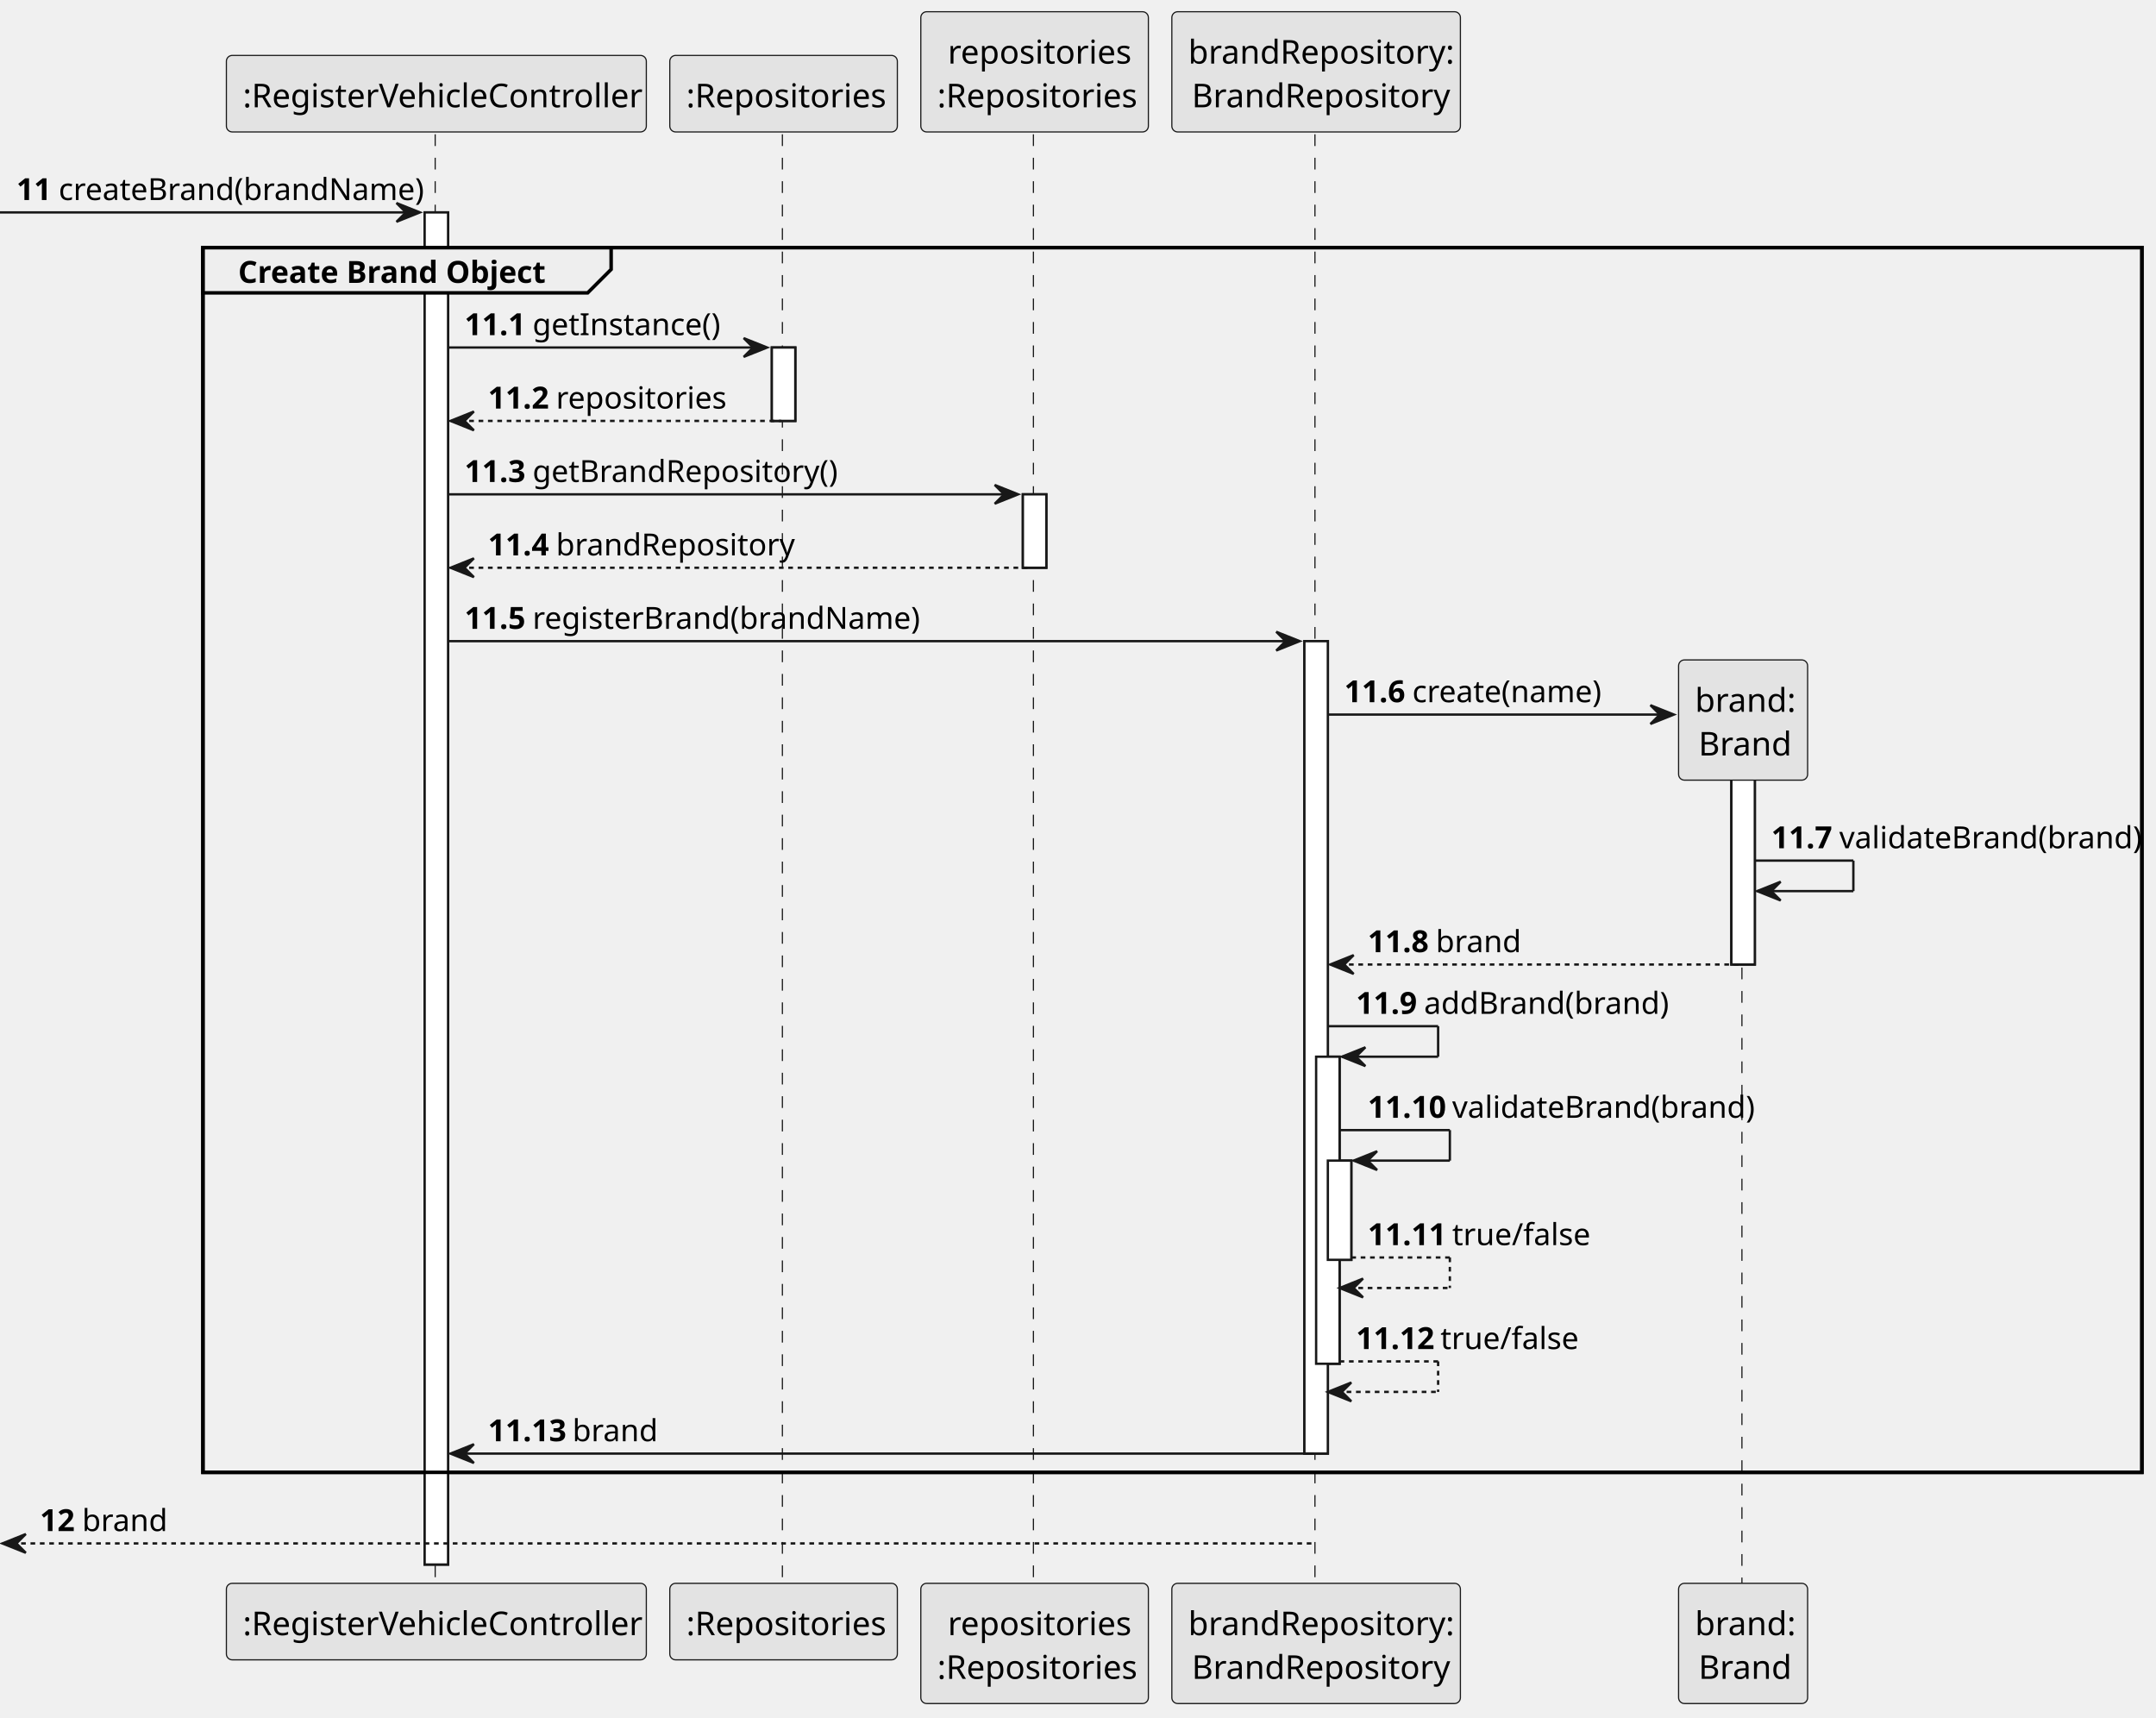
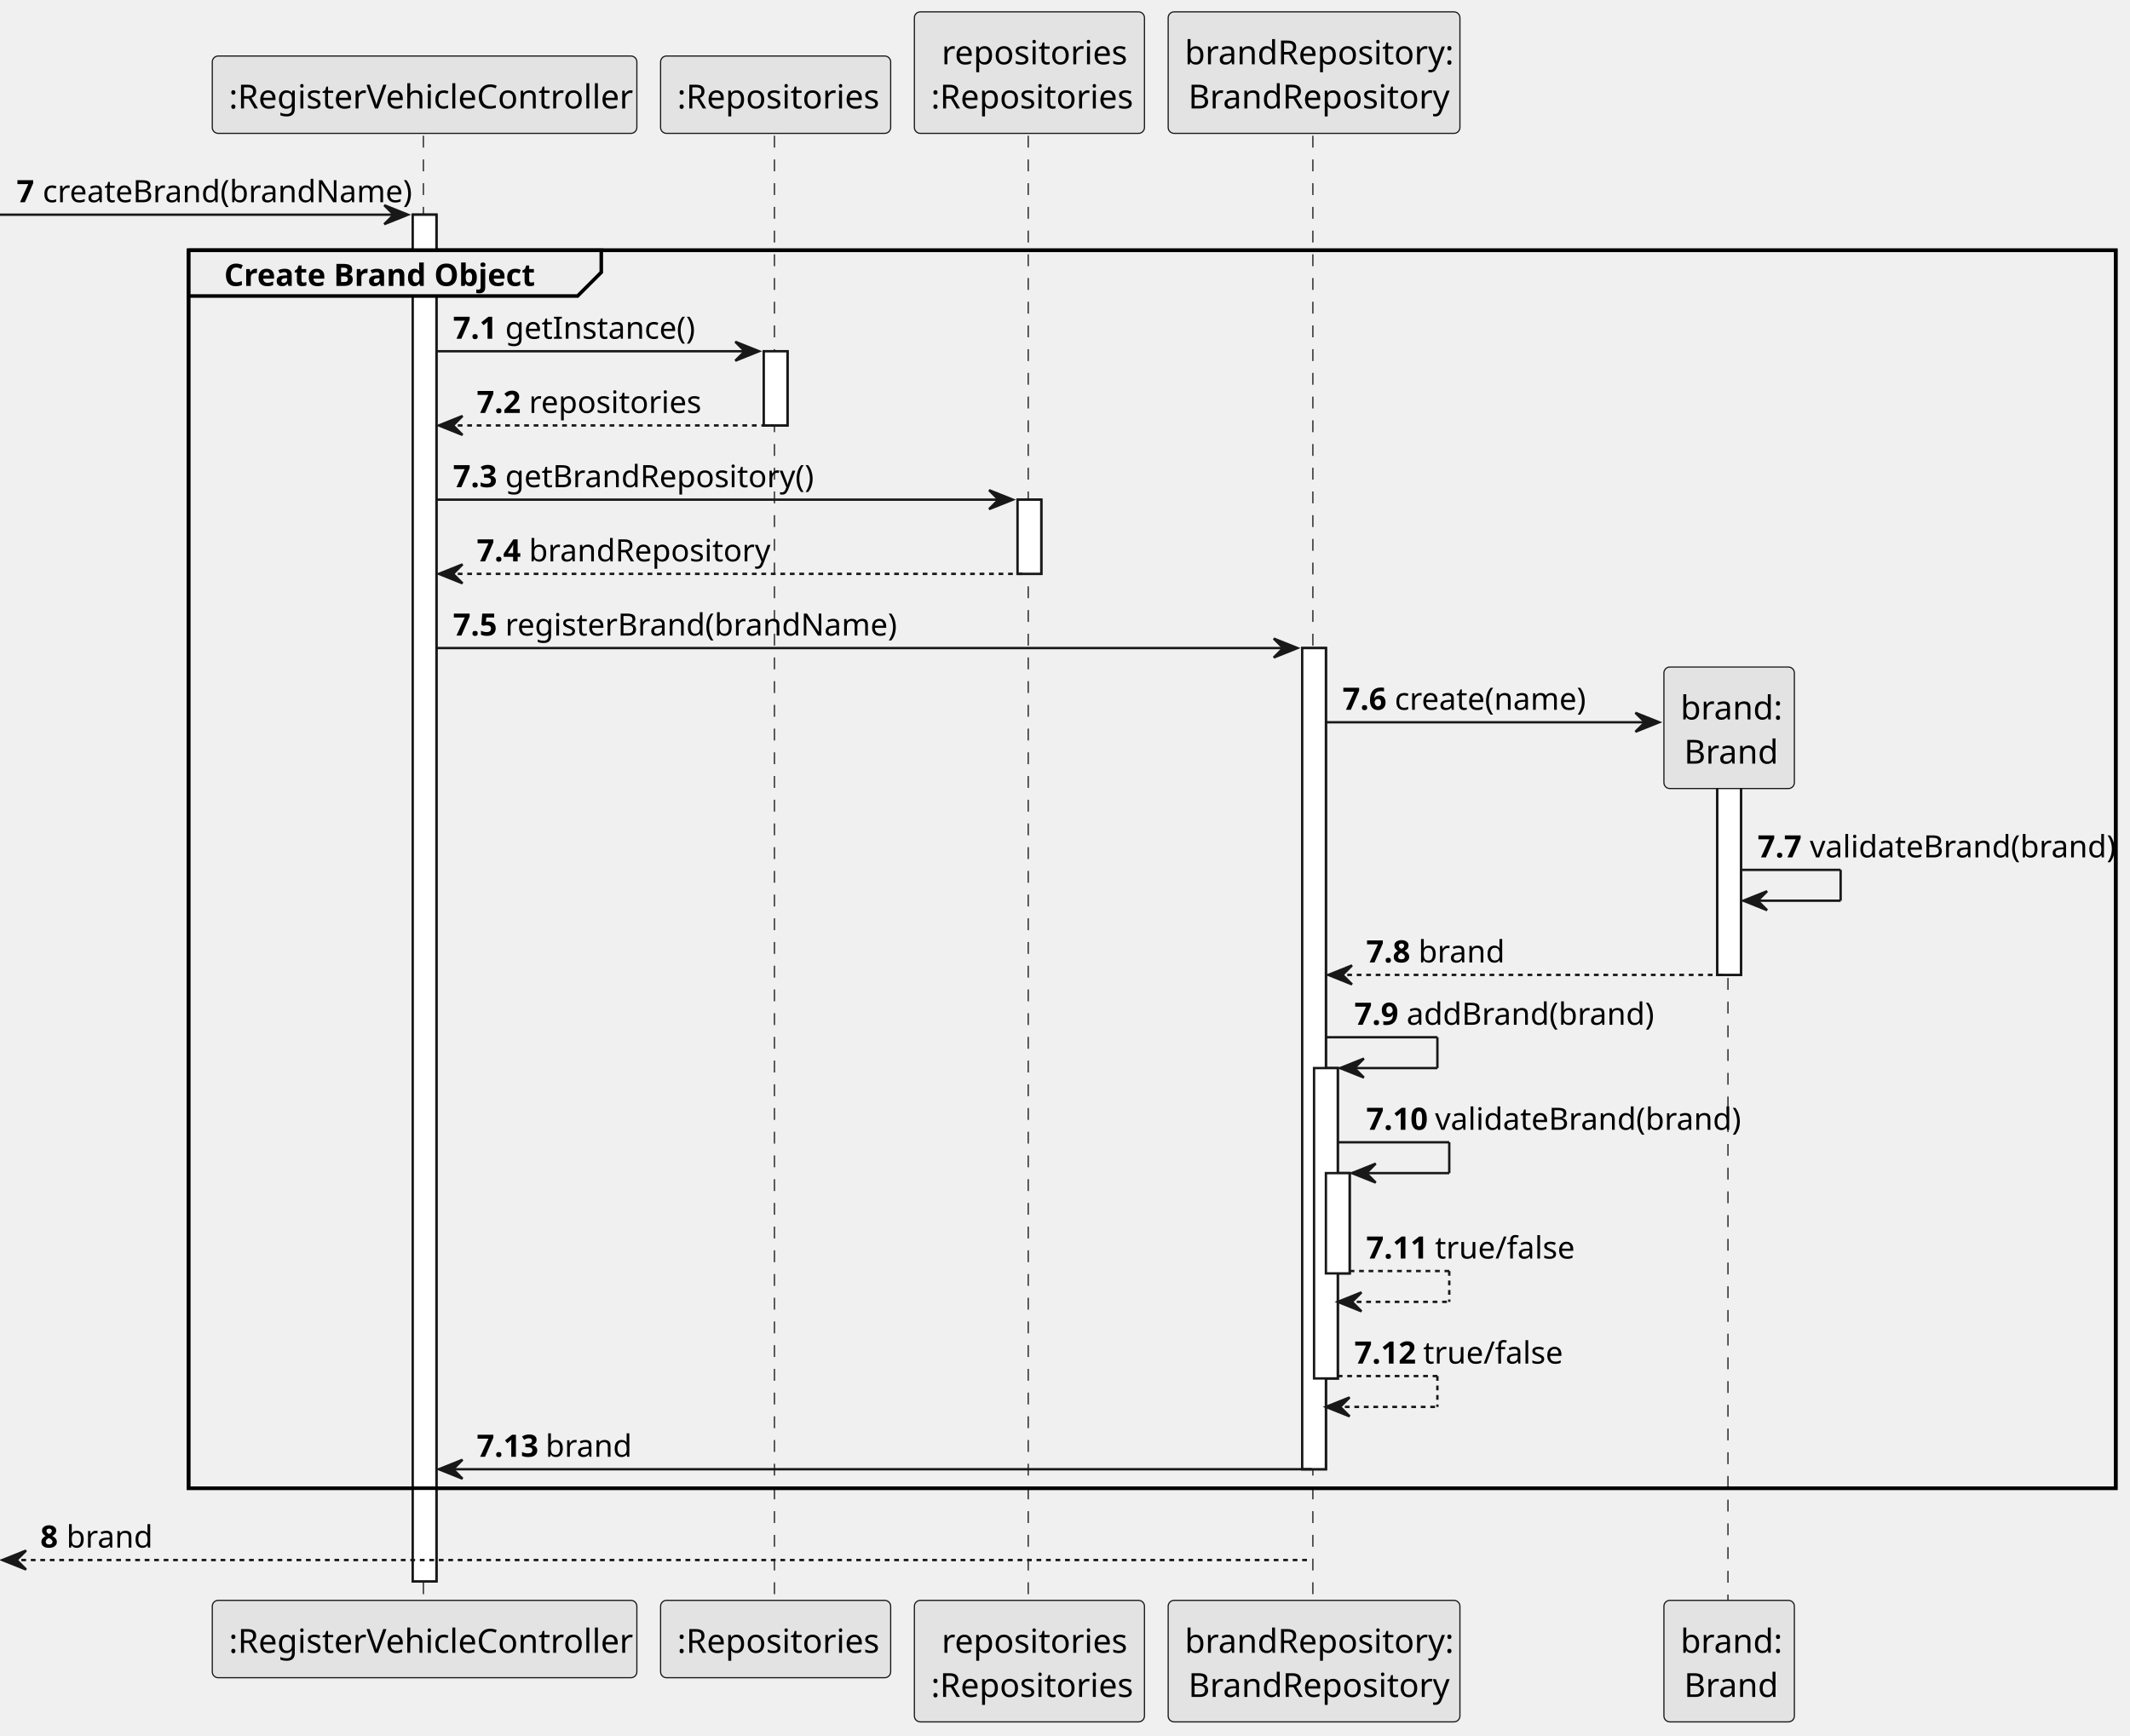
- <svg xmlns="http://www.w3.org/2000/svg" contentStyleType="text/css" height="732px" preserveAspectRatio="none" style="width:919px;height:732px;background:#FFFFFF;" version="1.1" viewBox="0 0 919 732" width="919px" zoomAndPan="magnify">
+ <svg xmlns="http://www.w3.org/2000/svg" contentStyleType="text/css" height="732px" preserveAspectRatio="none" style="width:898px;height:732px;background:#FFFFFF;" version="1.1" viewBox="0 0 898 732" width="898px" zoomAndPan="magnify">
  <defs />
  <g>
-     <rect fill="#FFFFFF" height="576.316" style="stroke:#181818;stroke-width:1.0;" width="10" x="181" y="90.533" />
-     <rect fill="#FFFFFF" height="31.291" style="stroke:#181818;stroke-width:1.0;" width="10" x="329" y="148.115" />
-     <rect fill="#FFFFFF" height="31.291" style="stroke:#181818;stroke-width:1.0;" width="10" x="436" y="210.697" />
-     <rect fill="#FFFFFF" height="346.279" style="stroke:#181818;stroke-width:1.0;" width="10" x="556" y="273.279" />
-     <rect fill="#FFFFFF" height="130.873" style="stroke:#181818;stroke-width:1.0;" width="10" x="561" y="450.394" />
-     <rect fill="#FFFFFF" height="42.291" style="stroke:#181818;stroke-width:1.0;" width="10" x="566" y="494.685" />
-     <rect fill="#FFFFFF" height="96.533" style="stroke:#181818;stroke-width:1.0;" width="10" x="738" y="314.57" />
-     <rect fill="none" height="522.025" style="stroke:#000000;stroke-width:1.5;" width="826.5" x="86.5" y="105.533" />
-     <line style="stroke:#181818;stroke-width:0.5;stroke-dasharray:5.0,5.0;" x1="185.5" x2="185.5" y1="57.242" y2="675.85" />
-     <line style="stroke:#181818;stroke-width:0.5;stroke-dasharray:5.0,5.0;" x1="333.5" x2="333.5" y1="57.242" y2="675.85" />
-     <line style="stroke:#181818;stroke-width:0.5;stroke-dasharray:5.0,5.0;" x1="440.5" x2="440.5" y1="57.242" y2="675.85" />
-     <line style="stroke:#181818;stroke-width:0.5;stroke-dasharray:5.0,5.0;" x1="560.5" x2="560.5" y1="57.242" y2="675.85" />
-     <line style="stroke:#181818;stroke-width:0.5;stroke-dasharray:5.0,5.0;" x1="742.5" x2="742.5" y1="322.4" y2="675.85" />
-     <rect fill="#E3E3E3" height="32.621" rx="2.5" ry="2.5" style="stroke:#181818;stroke-width:0.5;" width="179" x="96.5" y="23.621" />
-     <text fill="#000000" font-family="sans-serif" font-size="14" lengthAdjust="spacing" textLength="165" x="103.5" y="45.728">:RegisterVehicleController</text>
-     <rect fill="#E3E3E3" height="32.621" rx="2.5" ry="2.5" style="stroke:#181818;stroke-width:0.5;" width="179" x="96.5" y="674.85" />
-     <text fill="#000000" font-family="sans-serif" font-size="14" lengthAdjust="spacing" textLength="165" x="103.5" y="696.957">:RegisterVehicleController</text>
-     <rect fill="#E3E3E3" height="32.621" rx="2.5" ry="2.5" style="stroke:#181818;stroke-width:0.5;" width="97" x="285.5" y="23.621" />
-     <text fill="#000000" font-family="sans-serif" font-size="14" lengthAdjust="spacing" textLength="83" x="292.5" y="45.728">:Repositories</text>
-     <rect fill="#E3E3E3" height="32.621" rx="2.5" ry="2.5" style="stroke:#181818;stroke-width:0.5;" width="97" x="285.5" y="674.85" />
-     <text fill="#000000" font-family="sans-serif" font-size="14" lengthAdjust="spacing" textLength="83" x="292.5" y="696.957">:Repositories</text>
-     <rect fill="#E3E3E3" height="51.242" rx="2.5" ry="2.5" style="stroke:#181818;stroke-width:0.5;" width="97" x="392.5" y="5" />
-     <text fill="#000000" font-family="sans-serif" font-size="14" lengthAdjust="spacing" textLength="74" x="404" y="27.107">repositories</text>
-     <text fill="#000000" font-family="sans-serif" font-size="14" lengthAdjust="spacing" textLength="83" x="399.5" y="45.728">:Repositories</text>
-     <rect fill="#E3E3E3" height="51.242" rx="2.5" ry="2.5" style="stroke:#181818;stroke-width:0.5;" width="97" x="392.5" y="674.85" />
-     <text fill="#000000" font-family="sans-serif" font-size="14" lengthAdjust="spacing" textLength="74" x="404" y="696.957">repositories</text>
-     <text fill="#000000" font-family="sans-serif" font-size="14" lengthAdjust="spacing" textLength="83" x="399.5" y="715.578">:Repositories</text>
-     <rect fill="#E3E3E3" height="51.242" rx="2.5" ry="2.5" style="stroke:#181818;stroke-width:0.5;" width="123" x="499.5" y="5" />
-     <text fill="#000000" font-family="sans-serif" font-size="14" lengthAdjust="spacing" textLength="109" x="506.5" y="27.107">brandRepository:</text>
-     <text fill="#000000" font-family="sans-serif" font-size="14" lengthAdjust="spacing" textLength="106" x="508" y="45.728">BrandRepository</text>
-     <rect fill="#E3E3E3" height="51.242" rx="2.5" ry="2.5" style="stroke:#181818;stroke-width:0.5;" width="123" x="499.5" y="674.85" />
-     <text fill="#000000" font-family="sans-serif" font-size="14" lengthAdjust="spacing" textLength="109" x="506.5" y="696.957">brandRepository:</text>
-     <text fill="#000000" font-family="sans-serif" font-size="14" lengthAdjust="spacing" textLength="106" x="508" y="715.578">BrandRepository</text>
-     <rect fill="#E3E3E3" height="51.242" rx="2.5" ry="2.5" style="stroke:#181818;stroke-width:0.5;" width="55" x="715.5" y="674.85" />
-     <text fill="#000000" font-family="sans-serif" font-size="14" lengthAdjust="spacing" textLength="41" x="722.5" y="696.957">brand:</text>
-     <text fill="#000000" font-family="sans-serif" font-size="14" lengthAdjust="spacing" textLength="38" x="724" y="715.578">Brand</text>
-     <rect fill="#FFFFFF" height="576.316" style="stroke:#181818;stroke-width:1.0;" width="10" x="181" y="90.533" />
-     <rect fill="#FFFFFF" height="31.291" style="stroke:#181818;stroke-width:1.0;" width="10" x="329" y="148.115" />
-     <rect fill="#FFFFFF" height="31.291" style="stroke:#181818;stroke-width:1.0;" width="10" x="436" y="210.697" />
-     <rect fill="#FFFFFF" height="346.279" style="stroke:#181818;stroke-width:1.0;" width="10" x="556" y="273.279" />
-     <rect fill="#FFFFFF" height="130.873" style="stroke:#181818;stroke-width:1.0;" width="10" x="561" y="450.394" />
-     <rect fill="#FFFFFF" height="42.291" style="stroke:#181818;stroke-width:1.0;" width="10" x="566" y="494.685" />
-     <rect fill="#FFFFFF" height="96.533" style="stroke:#181818;stroke-width:1.0;" width="10" x="738" y="314.57" />
-     <polygon fill="#181818" points="169,86.533,179,90.533,169,94.533,173,90.533" style="stroke:#181818;stroke-width:1.0;" />
-     <line style="stroke:#181818;stroke-width:1.0;" x1="0" x2="175" y1="90.533" y2="90.533" />
-     <text fill="#000000" font-family="sans-serif" font-size="13" font-weight="bold" lengthAdjust="spacing" textLength="14" x="7" y="85.27">11</text>
-     <text fill="#000000" font-family="sans-serif" font-size="13" lengthAdjust="spacing" textLength="144" x="25" y="85.27">createBrand(brandName)</text>
-     <path d="M86.5,105.533 L260.5,105.533 L260.5,114.824 L250.5,124.824 L86.5,124.824 L86.5,105.533 " fill="#EEEEEE" style="stroke:#000000;stroke-width:1.5;" />
-     <rect fill="none" height="522.025" style="stroke:#000000;stroke-width:1.5;" width="826.5" x="86.5" y="105.533" />
-     <text fill="#000000" font-family="sans-serif" font-size="13" font-weight="bold" lengthAdjust="spacing" textLength="129" x="101.5" y="120.561">Create Brand Object</text>
-     <polygon fill="#181818" points="317,144.115,327,148.115,317,152.115,321,148.115" style="stroke:#181818;stroke-width:1.0;" />
-     <line style="stroke:#181818;stroke-width:1.0;" x1="191" x2="323" y1="148.115" y2="148.115" />
-     <text fill="#000000" font-family="sans-serif" font-size="13" font-weight="bold" lengthAdjust="spacing" textLength="25" x="198" y="142.852">11.1</text>
-     <text fill="#000000" font-family="sans-serif" font-size="13" lengthAdjust="spacing" textLength="75" x="227" y="142.852">getInstance()</text>
-     <polygon fill="#181818" points="202,175.406,192,179.406,202,183.406,198,179.406" style="stroke:#181818;stroke-width:1.0;" />
-     <line style="stroke:#181818;stroke-width:1.0;stroke-dasharray:2.0,2.0;" x1="196" x2="333" y1="179.406" y2="179.406" />
-     <text fill="#000000" font-family="sans-serif" font-size="13" font-weight="bold" lengthAdjust="spacing" textLength="25" x="208" y="174.144">11.2</text>
-     <text fill="#000000" font-family="sans-serif" font-size="13" lengthAdjust="spacing" textLength="67" x="237" y="174.144">repositories</text>
-     <polygon fill="#181818" points="424,206.697,434,210.697,424,214.697,428,210.697" style="stroke:#181818;stroke-width:1.0;" />
-     <line style="stroke:#181818;stroke-width:1.0;" x1="191" x2="430" y1="210.697" y2="210.697" />
-     <text fill="#000000" font-family="sans-serif" font-size="13" font-weight="bold" lengthAdjust="spacing" textLength="25" x="198" y="205.435">11.3</text>
-     <text fill="#000000" font-family="sans-serif" font-size="13" lengthAdjust="spacing" textLength="122" x="227" y="205.435">getBrandRepository()</text>
-     <polygon fill="#181818" points="202,237.988,192,241.988,202,245.988,198,241.988" style="stroke:#181818;stroke-width:1.0;" />
-     <line style="stroke:#181818;stroke-width:1.0;stroke-dasharray:2.0,2.0;" x1="196" x2="440" y1="241.988" y2="241.988" />
-     <text fill="#000000" font-family="sans-serif" font-size="13" font-weight="bold" lengthAdjust="spacing" textLength="25" x="208" y="236.726">11.4</text>
-     <text fill="#000000" font-family="sans-serif" font-size="13" lengthAdjust="spacing" textLength="94" x="237" y="236.726">brandRepository</text>
-     <polygon fill="#181818" points="544,269.279,554,273.279,544,277.279,548,273.279" style="stroke:#181818;stroke-width:1.0;" />
-     <line style="stroke:#181818;stroke-width:1.0;" x1="191" x2="550" y1="273.279" y2="273.279" />
-     <text fill="#000000" font-family="sans-serif" font-size="13" font-weight="bold" lengthAdjust="spacing" textLength="25" x="198" y="268.017">11.5</text>
-     <text fill="#000000" font-family="sans-serif" font-size="13" lengthAdjust="spacing" textLength="151" x="227" y="268.017">registerBrand(brandName)</text>
-     <polygon fill="#181818" points="703.5,300.57,713.5,304.57,703.5,308.57,707.5,304.57" style="stroke:#181818;stroke-width:1.0;" />
-     <line style="stroke:#181818;stroke-width:1.0;" x1="566" x2="709.5" y1="304.57" y2="304.57" />
-     <text fill="#000000" font-family="sans-serif" font-size="13" font-weight="bold" lengthAdjust="spacing" textLength="25" x="573" y="299.308">11.6</text>
-     <text fill="#000000" font-family="sans-serif" font-size="13" lengthAdjust="spacing" textLength="76" x="602" y="299.308">create(name)</text>
-     <rect fill="#E3E3E3" height="51.242" rx="2.5" ry="2.5" style="stroke:#181818;stroke-width:0.5;" width="55" x="715.5" y="281.279" />
-     <text fill="#000000" font-family="sans-serif" font-size="14" lengthAdjust="spacing" textLength="41" x="722.5" y="303.387">brand:</text>
-     <text fill="#000000" font-family="sans-serif" font-size="14" lengthAdjust="spacing" textLength="38" x="724" y="322.008">Brand</text>
-     <line style="stroke:#181818;stroke-width:1.0;" x1="748" x2="790" y1="366.812" y2="366.812" />
-     <line style="stroke:#181818;stroke-width:1.0;" x1="790" x2="790" y1="366.812" y2="379.812" />
-     <line style="stroke:#181818;stroke-width:1.0;" x1="749" x2="790" y1="379.812" y2="379.812" />
-     <polygon fill="#181818" points="759,375.812,749,379.812,759,383.812,755,379.812" style="stroke:#181818;stroke-width:1.0;" />
-     <text fill="#000000" font-family="sans-serif" font-size="13" font-weight="bold" lengthAdjust="spacing" textLength="25" x="755" y="361.55">11.7</text>
-     <text fill="#000000" font-family="sans-serif" font-size="13" lengthAdjust="spacing" textLength="117" x="784" y="361.55">validateBrand(brand)</text>
-     <polygon fill="#181818" points="577,407.103,567,411.103,577,415.103,573,411.103" style="stroke:#181818;stroke-width:1.0;" />
-     <line style="stroke:#181818;stroke-width:1.0;stroke-dasharray:2.0,2.0;" x1="571" x2="742" y1="411.103" y2="411.103" />
-     <text fill="#000000" font-family="sans-serif" font-size="13" font-weight="bold" lengthAdjust="spacing" textLength="25" x="583" y="405.841">11.8</text>
-     <text fill="#000000" font-family="sans-serif" font-size="13" lengthAdjust="spacing" textLength="32" x="612" y="405.841">brand</text>
-     <line style="stroke:#181818;stroke-width:1.0;" x1="566" x2="613" y1="437.394" y2="437.394" />
-     <line style="stroke:#181818;stroke-width:1.0;" x1="613" x2="613" y1="437.394" y2="450.394" />
-     <line style="stroke:#181818;stroke-width:1.0;" x1="572" x2="613" y1="450.394" y2="450.394" />
-     <polygon fill="#181818" points="582,446.394,572,450.394,582,454.394,578,450.394" style="stroke:#181818;stroke-width:1.0;" />
-     <text fill="#000000" font-family="sans-serif" font-size="13" font-weight="bold" lengthAdjust="spacing" textLength="25" x="578" y="432.132">11.9</text>
-     <text fill="#000000" font-family="sans-serif" font-size="13" lengthAdjust="spacing" textLength="95" x="607" y="432.132">addBrand(brand)</text>
-     <line style="stroke:#181818;stroke-width:1.0;" x1="571" x2="618" y1="481.685" y2="481.685" />
-     <line style="stroke:#181818;stroke-width:1.0;" x1="618" x2="618" y1="481.685" y2="494.685" />
-     <line style="stroke:#181818;stroke-width:1.0;" x1="577" x2="618" y1="494.685" y2="494.685" />
-     <polygon fill="#181818" points="587,490.685,577,494.685,587,498.685,583,494.685" style="stroke:#181818;stroke-width:1.0;" />
-     <text fill="#000000" font-family="sans-serif" font-size="13" font-weight="bold" lengthAdjust="spacing" textLength="32" x="583" y="476.423">11.10</text>
-     <text fill="#000000" font-family="sans-serif" font-size="13" lengthAdjust="spacing" textLength="117" x="619" y="476.423">validateBrand(brand)</text>
-     <line style="stroke:#181818;stroke-width:1.0;stroke-dasharray:2.0,2.0;" x1="576" x2="618" y1="535.977" y2="535.977" />
-     <line style="stroke:#181818;stroke-width:1.0;stroke-dasharray:2.0,2.0;" x1="618" x2="618" y1="535.977" y2="548.977" />
-     <line style="stroke:#181818;stroke-width:1.0;stroke-dasharray:2.0,2.0;" x1="571" x2="618" y1="548.977" y2="548.977" />
-     <polygon fill="#181818" points="581,544.977,571,548.977,581,552.977,577,548.977" style="stroke:#181818;stroke-width:1.0;" />
-     <text fill="#000000" font-family="sans-serif" font-size="13" font-weight="bold" lengthAdjust="spacing" textLength="32" x="583" y="530.714">11.11</text>
-     <text fill="#000000" font-family="sans-serif" font-size="13" lengthAdjust="spacing" textLength="53" x="619" y="530.714">true/false</text>
-     <line style="stroke:#181818;stroke-width:1.0;stroke-dasharray:2.0,2.0;" x1="571" x2="613" y1="580.268" y2="580.268" />
-     <line style="stroke:#181818;stroke-width:1.0;stroke-dasharray:2.0,2.0;" x1="613" x2="613" y1="580.268" y2="593.268" />
-     <line style="stroke:#181818;stroke-width:1.0;stroke-dasharray:2.0,2.0;" x1="566" x2="613" y1="593.268" y2="593.268" />
-     <polygon fill="#181818" points="576,589.268,566,593.268,576,597.268,572,593.268" style="stroke:#181818;stroke-width:1.0;" />
-     <text fill="#000000" font-family="sans-serif" font-size="13" font-weight="bold" lengthAdjust="spacing" textLength="32" x="578" y="575.005">11.12</text>
-     <text fill="#000000" font-family="sans-serif" font-size="13" lengthAdjust="spacing" textLength="53" x="614" y="575.005">true/false</text>
-     <polygon fill="#181818" points="202,615.559,192,619.559,202,623.559,198,619.559" style="stroke:#181818;stroke-width:1.0;" />
-     <line style="stroke:#181818;stroke-width:1.0;" x1="196" x2="560" y1="619.559" y2="619.559" />
-     <text fill="#000000" font-family="sans-serif" font-size="13" font-weight="bold" lengthAdjust="spacing" textLength="32" x="208" y="614.296">11.13</text>
-     <text fill="#000000" font-family="sans-serif" font-size="13" lengthAdjust="spacing" textLength="32" x="244" y="614.296">brand</text>
+     <rect fill="#FFFFFF" height="576.316" style="stroke:#181818;stroke-width:1.0;" width="10" x="174" y="90.533" />
+     <rect fill="#FFFFFF" height="31.291" style="stroke:#181818;stroke-width:1.0;" width="10" x="322" y="148.115" />
+     <rect fill="#FFFFFF" height="31.291" style="stroke:#181818;stroke-width:1.0;" width="10" x="429" y="210.697" />
+     <rect fill="#FFFFFF" height="346.279" style="stroke:#181818;stroke-width:1.0;" width="10" x="549" y="273.279" />
+     <rect fill="#FFFFFF" height="130.873" style="stroke:#181818;stroke-width:1.0;" width="10" x="554" y="450.394" />
+     <rect fill="#FFFFFF" height="42.291" style="stroke:#181818;stroke-width:1.0;" width="10" x="559" y="494.685" />
+     <rect fill="#FFFFFF" height="96.533" style="stroke:#181818;stroke-width:1.0;" width="10" x="724" y="314.57" />
+     <rect fill="none" height="522.025" style="stroke:#000000;stroke-width:1.5;" width="812.5" x="79.5" y="105.533" />
+     <line style="stroke:#181818;stroke-width:0.5;stroke-dasharray:5.0,5.0;" x1="178.5" x2="178.5" y1="57.242" y2="675.85" />
+     <line style="stroke:#181818;stroke-width:0.5;stroke-dasharray:5.0,5.0;" x1="326.5" x2="326.5" y1="57.242" y2="675.85" />
+     <line style="stroke:#181818;stroke-width:0.5;stroke-dasharray:5.0,5.0;" x1="433.5" x2="433.5" y1="57.242" y2="675.85" />
+     <line style="stroke:#181818;stroke-width:0.5;stroke-dasharray:5.0,5.0;" x1="553.5" x2="553.5" y1="57.242" y2="675.85" />
+     <line style="stroke:#181818;stroke-width:0.5;stroke-dasharray:5.0,5.0;" x1="728.5" x2="728.5" y1="322.4" y2="675.85" />
+     <rect fill="#E3E3E3" height="32.621" rx="2.5" ry="2.5" style="stroke:#181818;stroke-width:0.5;" width="179" x="89.5" y="23.621" />
+     <text fill="#000000" font-family="sans-serif" font-size="14" lengthAdjust="spacing" textLength="165" x="96.5" y="45.728">:RegisterVehicleController</text>
+     <rect fill="#E3E3E3" height="32.621" rx="2.5" ry="2.5" style="stroke:#181818;stroke-width:0.5;" width="179" x="89.5" y="674.85" />
+     <text fill="#000000" font-family="sans-serif" font-size="14" lengthAdjust="spacing" textLength="165" x="96.5" y="696.957">:RegisterVehicleController</text>
+     <rect fill="#E3E3E3" height="32.621" rx="2.5" ry="2.5" style="stroke:#181818;stroke-width:0.5;" width="97" x="278.5" y="23.621" />
+     <text fill="#000000" font-family="sans-serif" font-size="14" lengthAdjust="spacing" textLength="83" x="285.5" y="45.728">:Repositories</text>
+     <rect fill="#E3E3E3" height="32.621" rx="2.5" ry="2.5" style="stroke:#181818;stroke-width:0.5;" width="97" x="278.5" y="674.85" />
+     <text fill="#000000" font-family="sans-serif" font-size="14" lengthAdjust="spacing" textLength="83" x="285.5" y="696.957">:Repositories</text>
+     <rect fill="#E3E3E3" height="51.242" rx="2.5" ry="2.5" style="stroke:#181818;stroke-width:0.5;" width="97" x="385.5" y="5" />
+     <text fill="#000000" font-family="sans-serif" font-size="14" lengthAdjust="spacing" textLength="74" x="397" y="27.107">repositories</text>
+     <text fill="#000000" font-family="sans-serif" font-size="14" lengthAdjust="spacing" textLength="83" x="392.5" y="45.728">:Repositories</text>
+     <rect fill="#E3E3E3" height="51.242" rx="2.5" ry="2.5" style="stroke:#181818;stroke-width:0.5;" width="97" x="385.5" y="674.85" />
+     <text fill="#000000" font-family="sans-serif" font-size="14" lengthAdjust="spacing" textLength="74" x="397" y="696.957">repositories</text>
+     <text fill="#000000" font-family="sans-serif" font-size="14" lengthAdjust="spacing" textLength="83" x="392.5" y="715.578">:Repositories</text>
+     <rect fill="#E3E3E3" height="51.242" rx="2.5" ry="2.5" style="stroke:#181818;stroke-width:0.5;" width="123" x="492.5" y="5" />
+     <text fill="#000000" font-family="sans-serif" font-size="14" lengthAdjust="spacing" textLength="109" x="499.5" y="27.107">brandRepository:</text>
+     <text fill="#000000" font-family="sans-serif" font-size="14" lengthAdjust="spacing" textLength="106" x="501" y="45.728">BrandRepository</text>
+     <rect fill="#E3E3E3" height="51.242" rx="2.5" ry="2.5" style="stroke:#181818;stroke-width:0.5;" width="123" x="492.5" y="674.85" />
+     <text fill="#000000" font-family="sans-serif" font-size="14" lengthAdjust="spacing" textLength="109" x="499.5" y="696.957">brandRepository:</text>
+     <text fill="#000000" font-family="sans-serif" font-size="14" lengthAdjust="spacing" textLength="106" x="501" y="715.578">BrandRepository</text>
+     <rect fill="#E3E3E3" height="51.242" rx="2.5" ry="2.5" style="stroke:#181818;stroke-width:0.5;" width="55" x="701.5" y="674.85" />
+     <text fill="#000000" font-family="sans-serif" font-size="14" lengthAdjust="spacing" textLength="41" x="708.5" y="696.957">brand:</text>
+     <text fill="#000000" font-family="sans-serif" font-size="14" lengthAdjust="spacing" textLength="38" x="710" y="715.578">Brand</text>
+     <rect fill="#FFFFFF" height="576.316" style="stroke:#181818;stroke-width:1.0;" width="10" x="174" y="90.533" />
+     <rect fill="#FFFFFF" height="31.291" style="stroke:#181818;stroke-width:1.0;" width="10" x="322" y="148.115" />
+     <rect fill="#FFFFFF" height="31.291" style="stroke:#181818;stroke-width:1.0;" width="10" x="429" y="210.697" />
+     <rect fill="#FFFFFF" height="346.279" style="stroke:#181818;stroke-width:1.0;" width="10" x="549" y="273.279" />
+     <rect fill="#FFFFFF" height="130.873" style="stroke:#181818;stroke-width:1.0;" width="10" x="554" y="450.394" />
+     <rect fill="#FFFFFF" height="42.291" style="stroke:#181818;stroke-width:1.0;" width="10" x="559" y="494.685" />
+     <rect fill="#FFFFFF" height="96.533" style="stroke:#181818;stroke-width:1.0;" width="10" x="724" y="314.57" />
+     <polygon fill="#181818" points="162,86.533,172,90.533,162,94.533,166,90.533" style="stroke:#181818;stroke-width:1.0;" />
+     <line style="stroke:#181818;stroke-width:1.0;" x1="0" x2="168" y1="90.533" y2="90.533" />
+     <text fill="#000000" font-family="sans-serif" font-size="13" font-weight="bold" lengthAdjust="spacing" textLength="7" x="7" y="85.27">7</text>
+     <text fill="#000000" font-family="sans-serif" font-size="13" lengthAdjust="spacing" textLength="144" x="18" y="85.27">createBrand(brandName)</text>
+     <path d="M79.5,105.533 L253.5,105.533 L253.5,114.824 L243.5,124.824 L79.5,124.824 L79.5,105.533 " fill="#EEEEEE" style="stroke:#000000;stroke-width:1.5;" />
+     <rect fill="none" height="522.025" style="stroke:#000000;stroke-width:1.5;" width="812.5" x="79.5" y="105.533" />
+     <text fill="#000000" font-family="sans-serif" font-size="13" font-weight="bold" lengthAdjust="spacing" textLength="129" x="94.5" y="120.561">Create Brand Object</text>
+     <polygon fill="#181818" points="310,144.115,320,148.115,310,152.115,314,148.115" style="stroke:#181818;stroke-width:1.0;" />
+     <line style="stroke:#181818;stroke-width:1.0;" x1="184" x2="316" y1="148.115" y2="148.115" />
+     <text fill="#000000" font-family="sans-serif" font-size="13" font-weight="bold" lengthAdjust="spacing" textLength="18" x="191" y="142.852">7.1</text>
+     <text fill="#000000" font-family="sans-serif" font-size="13" lengthAdjust="spacing" textLength="75" x="213" y="142.852">getInstance()</text>
+     <polygon fill="#181818" points="195,175.406,185,179.406,195,183.406,191,179.406" style="stroke:#181818;stroke-width:1.0;" />
+     <line style="stroke:#181818;stroke-width:1.0;stroke-dasharray:2.0,2.0;" x1="189" x2="326" y1="179.406" y2="179.406" />
+     <text fill="#000000" font-family="sans-serif" font-size="13" font-weight="bold" lengthAdjust="spacing" textLength="18" x="201" y="174.144">7.2</text>
+     <text fill="#000000" font-family="sans-serif" font-size="13" lengthAdjust="spacing" textLength="67" x="223" y="174.144">repositories</text>
+     <polygon fill="#181818" points="417,206.697,427,210.697,417,214.697,421,210.697" style="stroke:#181818;stroke-width:1.0;" />
+     <line style="stroke:#181818;stroke-width:1.0;" x1="184" x2="423" y1="210.697" y2="210.697" />
+     <text fill="#000000" font-family="sans-serif" font-size="13" font-weight="bold" lengthAdjust="spacing" textLength="18" x="191" y="205.435">7.3</text>
+     <text fill="#000000" font-family="sans-serif" font-size="13" lengthAdjust="spacing" textLength="122" x="213" y="205.435">getBrandRepository()</text>
+     <polygon fill="#181818" points="195,237.988,185,241.988,195,245.988,191,241.988" style="stroke:#181818;stroke-width:1.0;" />
+     <line style="stroke:#181818;stroke-width:1.0;stroke-dasharray:2.0,2.0;" x1="189" x2="433" y1="241.988" y2="241.988" />
+     <text fill="#000000" font-family="sans-serif" font-size="13" font-weight="bold" lengthAdjust="spacing" textLength="18" x="201" y="236.726">7.4</text>
+     <text fill="#000000" font-family="sans-serif" font-size="13" lengthAdjust="spacing" textLength="94" x="223" y="236.726">brandRepository</text>
+     <polygon fill="#181818" points="537,269.279,547,273.279,537,277.279,541,273.279" style="stroke:#181818;stroke-width:1.0;" />
+     <line style="stroke:#181818;stroke-width:1.0;" x1="184" x2="543" y1="273.279" y2="273.279" />
+     <text fill="#000000" font-family="sans-serif" font-size="13" font-weight="bold" lengthAdjust="spacing" textLength="18" x="191" y="268.017">7.5</text>
+     <text fill="#000000" font-family="sans-serif" font-size="13" lengthAdjust="spacing" textLength="151" x="213" y="268.017">registerBrand(brandName)</text>
+     <polygon fill="#181818" points="689.5,300.57,699.5,304.57,689.5,308.57,693.5,304.57" style="stroke:#181818;stroke-width:1.0;" />
+     <line style="stroke:#181818;stroke-width:1.0;" x1="559" x2="695.5" y1="304.57" y2="304.57" />
+     <text fill="#000000" font-family="sans-serif" font-size="13" font-weight="bold" lengthAdjust="spacing" textLength="18" x="566" y="299.308">7.6</text>
+     <text fill="#000000" font-family="sans-serif" font-size="13" lengthAdjust="spacing" textLength="76" x="588" y="299.308">create(name)</text>
+     <rect fill="#E3E3E3" height="51.242" rx="2.5" ry="2.5" style="stroke:#181818;stroke-width:0.5;" width="55" x="701.5" y="281.279" />
+     <text fill="#000000" font-family="sans-serif" font-size="14" lengthAdjust="spacing" textLength="41" x="708.5" y="303.387">brand:</text>
+     <text fill="#000000" font-family="sans-serif" font-size="14" lengthAdjust="spacing" textLength="38" x="710" y="322.008">Brand</text>
+     <line style="stroke:#181818;stroke-width:1.0;" x1="734" x2="776" y1="366.812" y2="366.812" />
+     <line style="stroke:#181818;stroke-width:1.0;" x1="776" x2="776" y1="366.812" y2="379.812" />
+     <line style="stroke:#181818;stroke-width:1.0;" x1="735" x2="776" y1="379.812" y2="379.812" />
+     <polygon fill="#181818" points="745,375.812,735,379.812,745,383.812,741,379.812" style="stroke:#181818;stroke-width:1.0;" />
+     <text fill="#000000" font-family="sans-serif" font-size="13" font-weight="bold" lengthAdjust="spacing" textLength="18" x="741" y="361.55">7.7</text>
+     <text fill="#000000" font-family="sans-serif" font-size="13" lengthAdjust="spacing" textLength="117" x="763" y="361.55">validateBrand(brand)</text>
+     <polygon fill="#181818" points="570,407.103,560,411.103,570,415.103,566,411.103" style="stroke:#181818;stroke-width:1.0;" />
+     <line style="stroke:#181818;stroke-width:1.0;stroke-dasharray:2.0,2.0;" x1="564" x2="728" y1="411.103" y2="411.103" />
+     <text fill="#000000" font-family="sans-serif" font-size="13" font-weight="bold" lengthAdjust="spacing" textLength="18" x="576" y="405.841">7.8</text>
+     <text fill="#000000" font-family="sans-serif" font-size="13" lengthAdjust="spacing" textLength="32" x="598" y="405.841">brand</text>
+     <line style="stroke:#181818;stroke-width:1.0;" x1="559" x2="606" y1="437.394" y2="437.394" />
+     <line style="stroke:#181818;stroke-width:1.0;" x1="606" x2="606" y1="437.394" y2="450.394" />
+     <line style="stroke:#181818;stroke-width:1.0;" x1="565" x2="606" y1="450.394" y2="450.394" />
+     <polygon fill="#181818" points="575,446.394,565,450.394,575,454.394,571,450.394" style="stroke:#181818;stroke-width:1.0;" />
+     <text fill="#000000" font-family="sans-serif" font-size="13" font-weight="bold" lengthAdjust="spacing" textLength="18" x="571" y="432.132">7.9</text>
+     <text fill="#000000" font-family="sans-serif" font-size="13" lengthAdjust="spacing" textLength="95" x="593" y="432.132">addBrand(brand)</text>
+     <line style="stroke:#181818;stroke-width:1.0;" x1="564" x2="611" y1="481.685" y2="481.685" />
+     <line style="stroke:#181818;stroke-width:1.0;" x1="611" x2="611" y1="481.685" y2="494.685" />
+     <line style="stroke:#181818;stroke-width:1.0;" x1="570" x2="611" y1="494.685" y2="494.685" />
+     <polygon fill="#181818" points="580,490.685,570,494.685,580,498.685,576,494.685" style="stroke:#181818;stroke-width:1.0;" />
+     <text fill="#000000" font-family="sans-serif" font-size="13" font-weight="bold" lengthAdjust="spacing" textLength="25" x="576" y="476.423">7.10</text>
+     <text fill="#000000" font-family="sans-serif" font-size="13" lengthAdjust="spacing" textLength="117" x="605" y="476.423">validateBrand(brand)</text>
+     <line style="stroke:#181818;stroke-width:1.0;stroke-dasharray:2.0,2.0;" x1="569" x2="611" y1="535.977" y2="535.977" />
+     <line style="stroke:#181818;stroke-width:1.0;stroke-dasharray:2.0,2.0;" x1="611" x2="611" y1="535.977" y2="548.977" />
+     <line style="stroke:#181818;stroke-width:1.0;stroke-dasharray:2.0,2.0;" x1="564" x2="611" y1="548.977" y2="548.977" />
+     <polygon fill="#181818" points="574,544.977,564,548.977,574,552.977,570,548.977" style="stroke:#181818;stroke-width:1.0;" />
+     <text fill="#000000" font-family="sans-serif" font-size="13" font-weight="bold" lengthAdjust="spacing" textLength="25" x="576" y="530.714">7.11</text>
+     <text fill="#000000" font-family="sans-serif" font-size="13" lengthAdjust="spacing" textLength="53" x="605" y="530.714">true/false</text>
+     <line style="stroke:#181818;stroke-width:1.0;stroke-dasharray:2.0,2.0;" x1="564" x2="606" y1="580.268" y2="580.268" />
+     <line style="stroke:#181818;stroke-width:1.0;stroke-dasharray:2.0,2.0;" x1="606" x2="606" y1="580.268" y2="593.268" />
+     <line style="stroke:#181818;stroke-width:1.0;stroke-dasharray:2.0,2.0;" x1="559" x2="606" y1="593.268" y2="593.268" />
+     <polygon fill="#181818" points="569,589.268,559,593.268,569,597.268,565,593.268" style="stroke:#181818;stroke-width:1.0;" />
+     <text fill="#000000" font-family="sans-serif" font-size="13" font-weight="bold" lengthAdjust="spacing" textLength="25" x="571" y="575.005">7.12</text>
+     <text fill="#000000" font-family="sans-serif" font-size="13" lengthAdjust="spacing" textLength="53" x="600" y="575.005">true/false</text>
+     <polygon fill="#181818" points="195,615.559,185,619.559,195,623.559,191,619.559" style="stroke:#181818;stroke-width:1.0;" />
+     <line style="stroke:#181818;stroke-width:1.0;" x1="189" x2="553" y1="619.559" y2="619.559" />
+     <text fill="#000000" font-family="sans-serif" font-size="13" font-weight="bold" lengthAdjust="spacing" textLength="25" x="201" y="614.296">7.13</text>
+     <text fill="#000000" font-family="sans-serif" font-size="13" lengthAdjust="spacing" textLength="32" x="230" y="614.296">brand</text>
    <polygon fill="#181818" points="11,653.85,1,657.85,11,661.85,7,657.85" style="stroke:#181818;stroke-width:1.0;" />
-     <line style="stroke:#181818;stroke-width:1.0;stroke-dasharray:2.0,2.0;" x1="5" x2="560" y1="657.85" y2="657.85" />
-     <text fill="#000000" font-family="sans-serif" font-size="13" font-weight="bold" lengthAdjust="spacing" textLength="14" x="17" y="652.587">12</text>
-     <text fill="#000000" font-family="sans-serif" font-size="13" lengthAdjust="spacing" textLength="32" x="35" y="652.587">brand</text>
+     <line style="stroke:#181818;stroke-width:1.0;stroke-dasharray:2.0,2.0;" x1="5" x2="553" y1="657.85" y2="657.85" />
+     <text fill="#000000" font-family="sans-serif" font-size="13" font-weight="bold" lengthAdjust="spacing" textLength="7" x="17" y="652.587">8</text>
+     <text fill="#000000" font-family="sans-serif" font-size="13" lengthAdjust="spacing" textLength="32" x="28" y="652.587">brand</text>
  </g>
</svg>
